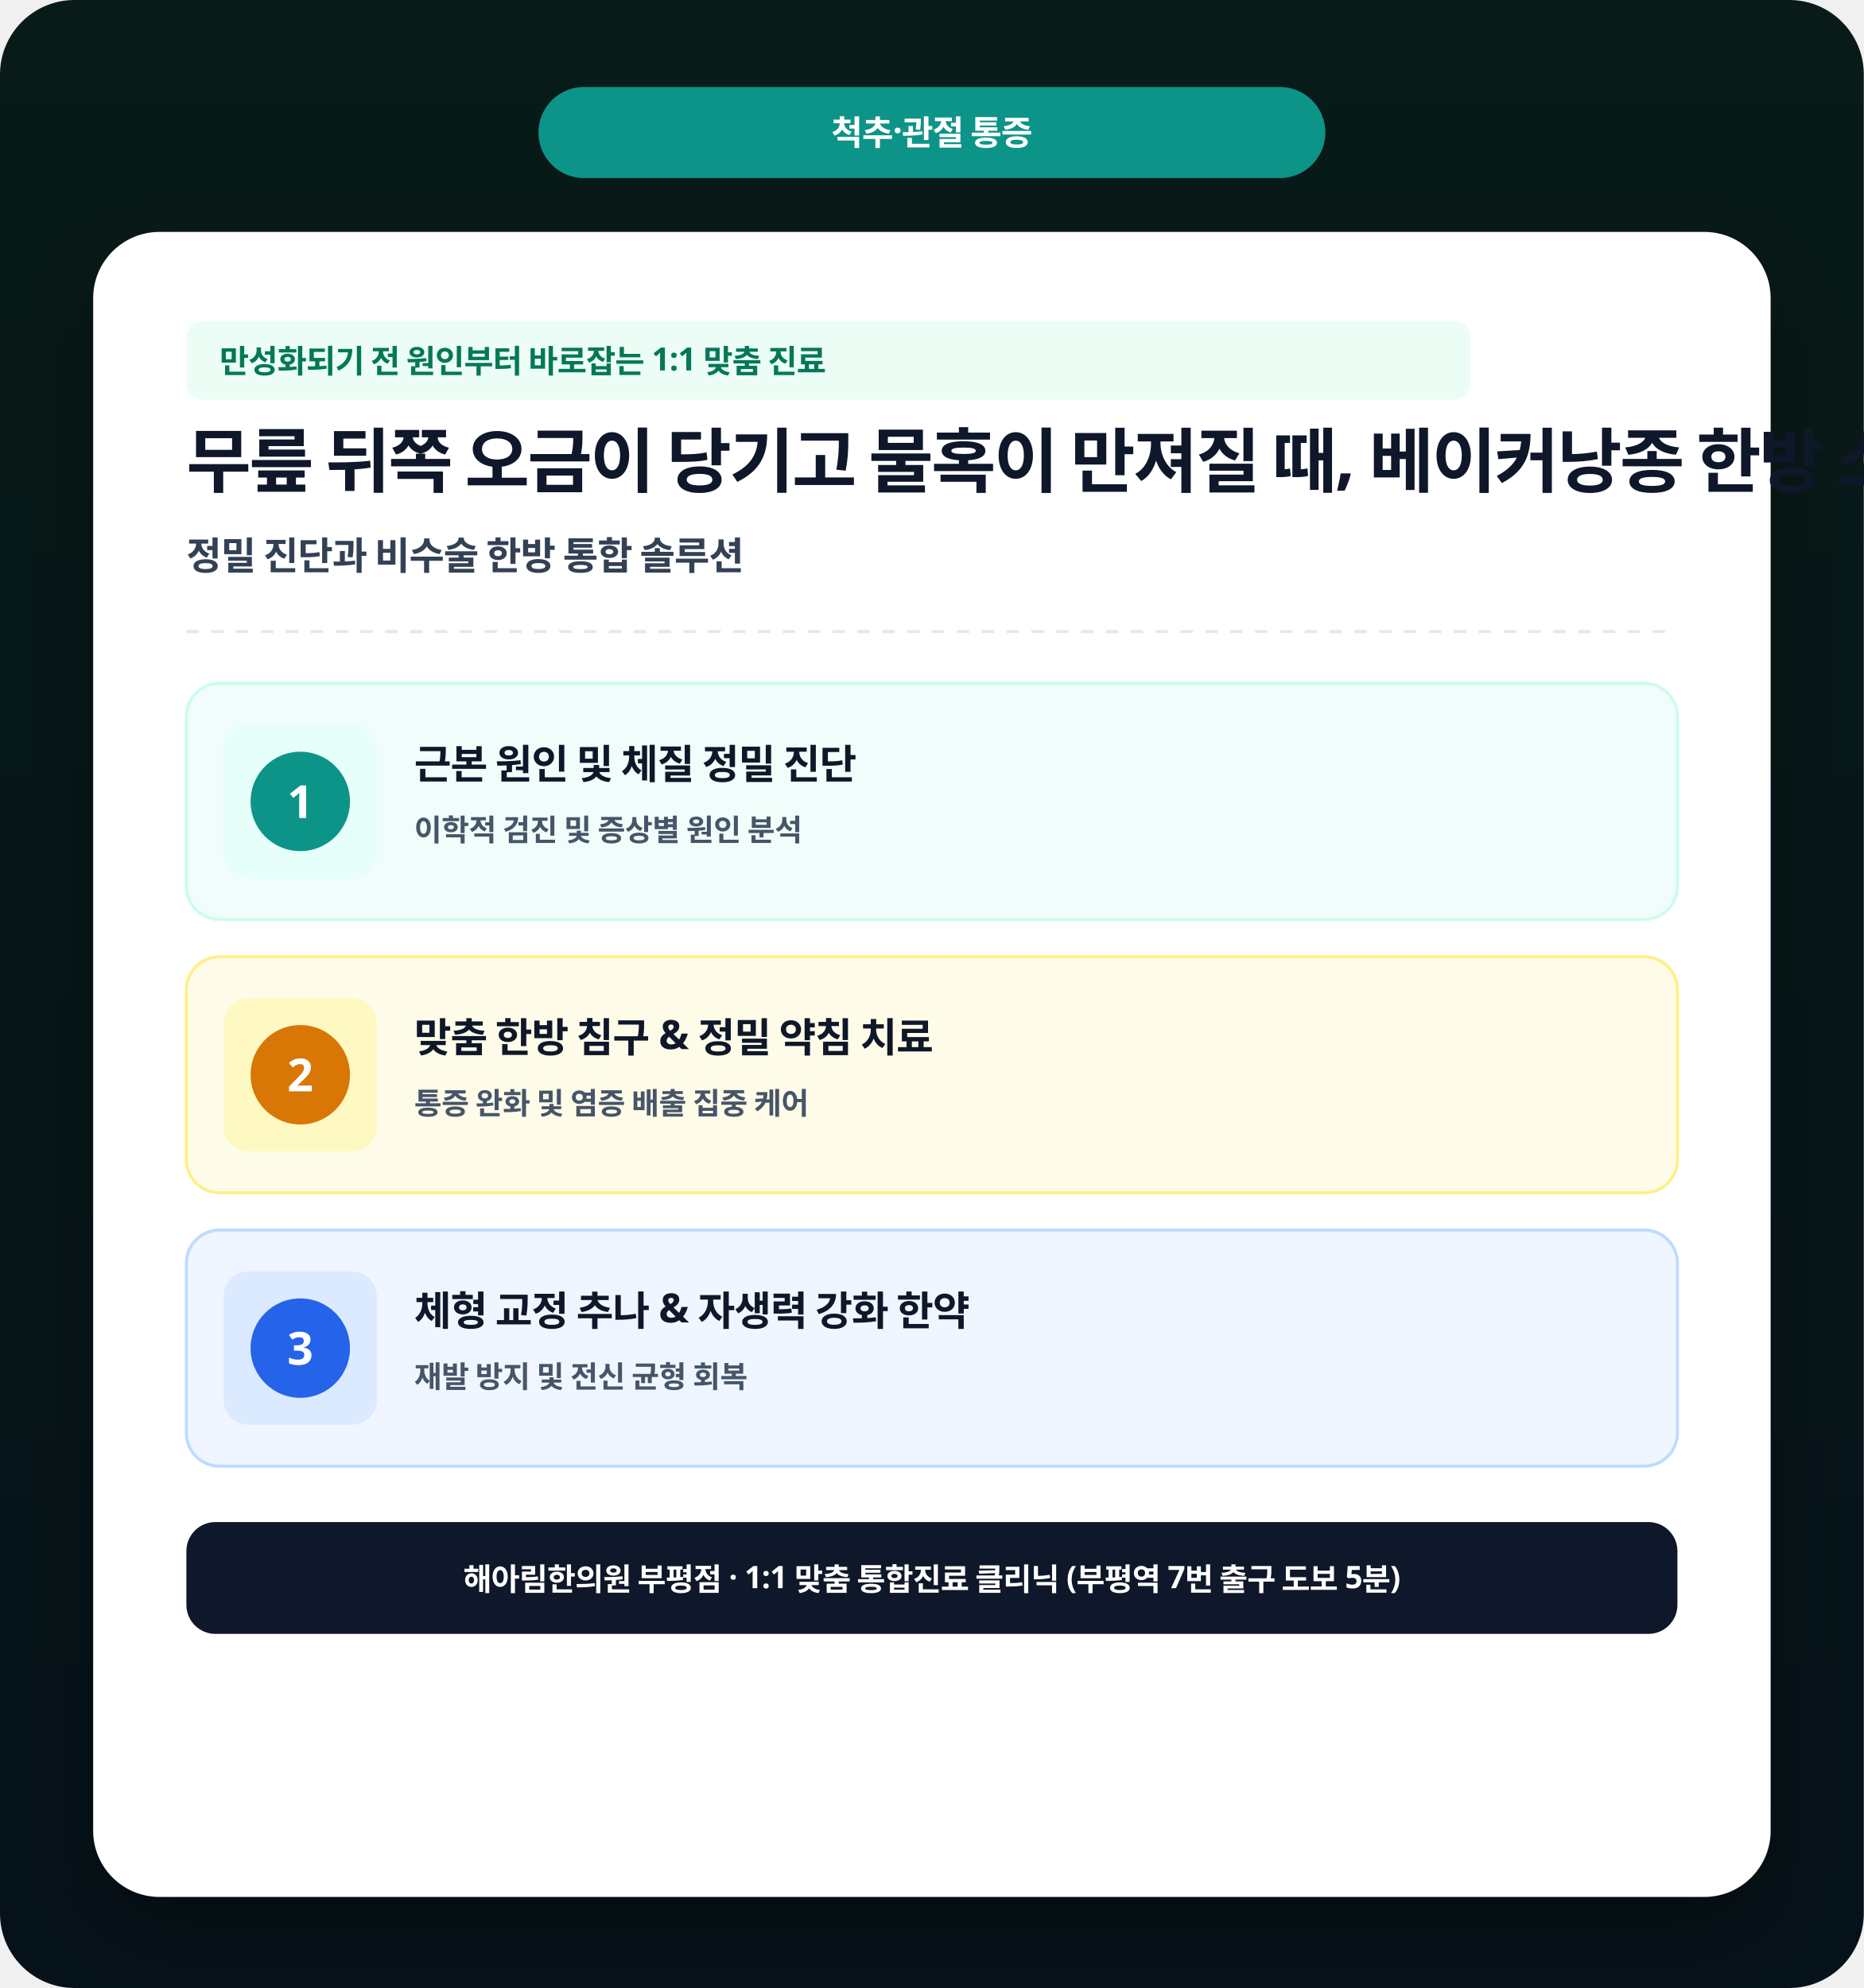
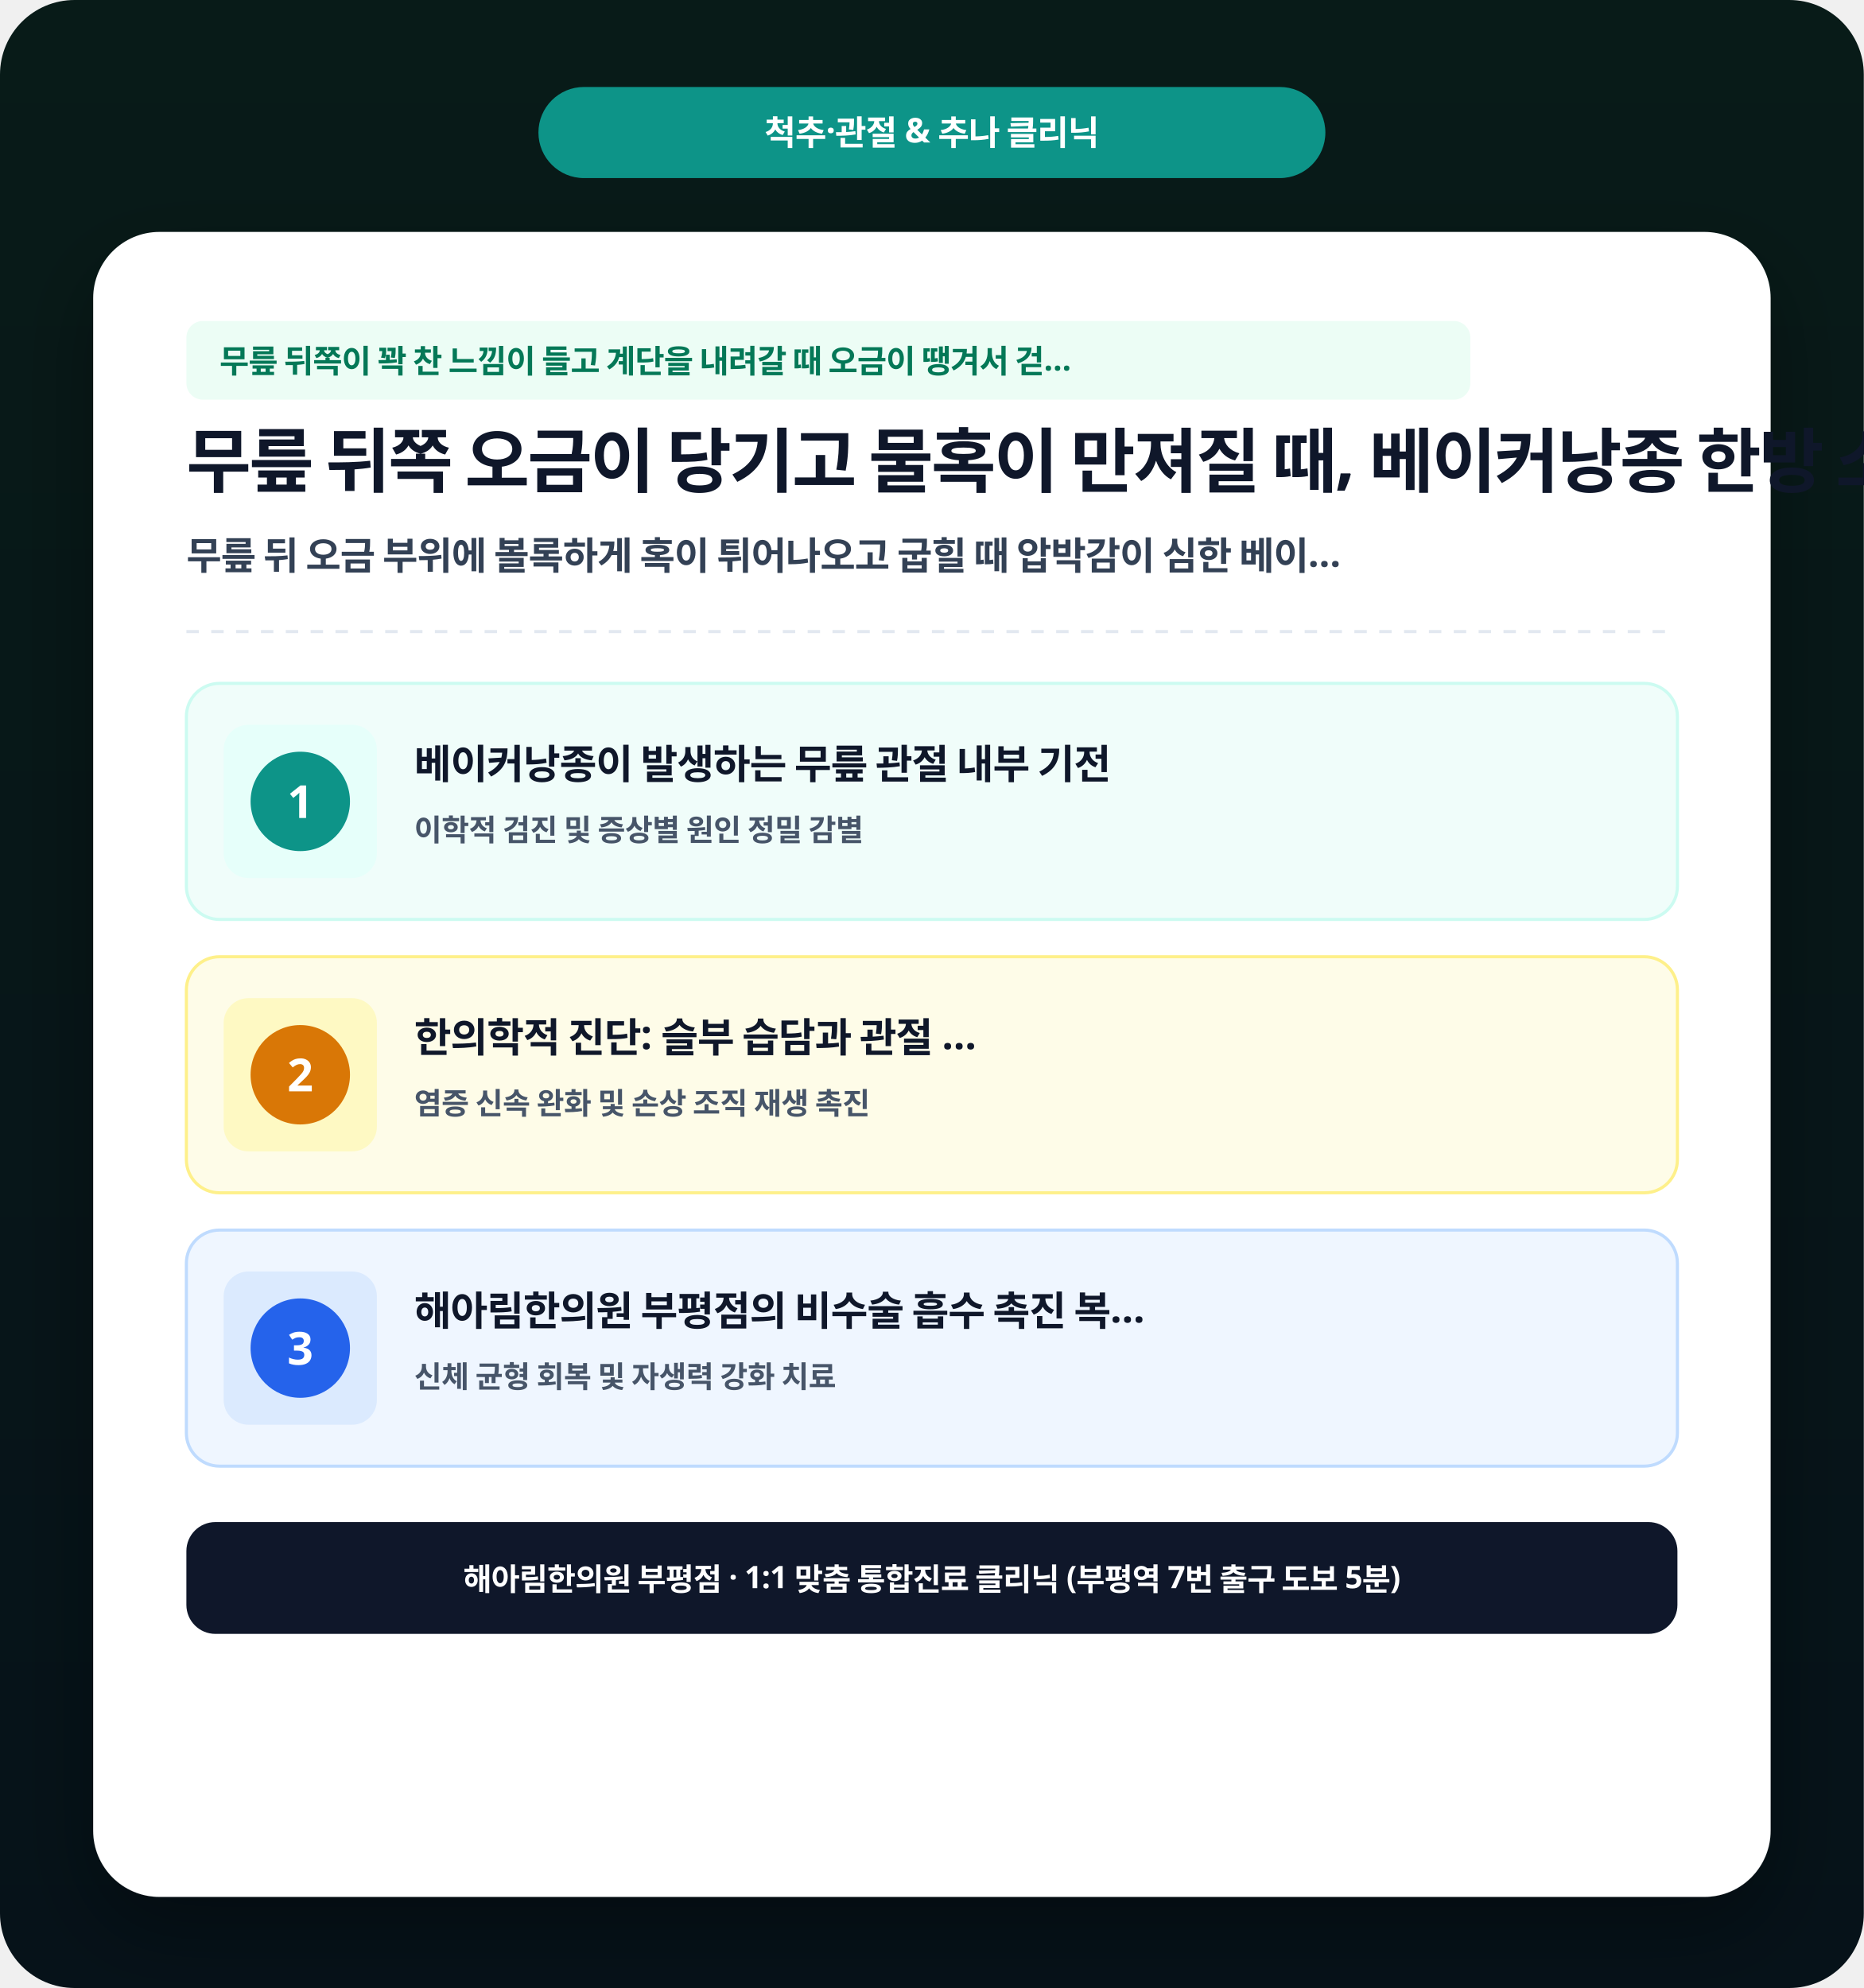
<svg xmlns="http://www.w3.org/2000/svg" width="900" height="960" viewBox="0 0 900 960">
  <defs>
    <linearGradient id="bgGrad" x1="0%" y1="0%" x2="0%" y2="100%">
      <stop offset="0%" stop-color="#081b18" />
      <stop offset="100%" stop-color="#061219" />
    </linearGradient>
    <filter id="cardShadow" x="-10%" y="-10%" width="120%" height="120%">
      <feDropShadow dx="0" dy="16" stdDeviation="20" flood-color="#000000" flood-opacity="0.35" />
    </filter>
  </defs>
  <rect x="0" y="0" width="900" height="960" rx="36" fill="url(#bgGrad)" />
  <g transform="translate(450, 64)">
    <rect x="-190" y="-22" width="380" height="44" rx="22" fill="#0d9488" />
    <text x="0" y="6" font-size="16.5" font-weight="900" fill="#ffffff" text-anchor="middle" font-family="Pretendard, 'Malgun Gothic', sans-serif" letter-spacing="-0.02em">
-       척추·관절 통증
+       척추·관절 &amp; 추나 클리닉
    </text>
  </g>
  <g filter="url(#cardShadow)">
    <rect x="45" y="112" width="810" height="804" rx="32" fill="#ffffff" />
  </g>
  <g transform="translate(90, 155)">
    <rect x="0" y="0" width="620" height="38" rx="8" fill="#ecfdf5" />
    <text x="16" y="25" font-size="15.5" font-weight="900" fill="#047857" font-family="Pretendard, 'Malgun Gothic', sans-serif" letter-spacing="-0.02em">
-       만성화되기 전 원인부터 바로잡는 1:1 맞춤 진료
+       무릎 뒤쪽이 꽉 찬 느낌이 들고 계단을 내려갈 때 오금이 땡겨서 걷…
    </text>
  </g>
  <g transform="translate(90, 235)">
    <text font-size="34" font-weight="900" fill="#0f172a" font-family="Pretendard, 'Malgun Gothic', sans-serif" letter-spacing="-0.03em">
      무릎 뒤쪽 오금이 당기고 물혹이 만져질 때, 베이커낭종 한방 소염 약침과 슬관절 추나
    </text>
  </g>
  <g transform="translate(90, 275)">
    <text font-size="18.5" font-weight="800" fill="#334155" font-family="Pretendard, 'Malgun Gothic', sans-serif" letter-spacing="-0.02em">
-       정밀 진단과 비수술 한방 통합 솔루션
+       무릎 뒤 오금 부위에 볼록하게 혹이 튀어나오고 굽힐 때 압박감이 심한 베이…
    </text>
  </g>
  <line x1="90" y1="305" x2="810" y2="305" stroke="#e2e8f0" stroke-width="1.5" stroke-dasharray="6,6" />
  <g transform="translate(90, 330)">
    <rect x="0" y="0" width="720" height="114" rx="16" fill="#f0fdfa" stroke="#ccfbf1" stroke-width="1.5" />
    <rect x="18" y="20" width="74" height="74" rx="12" fill="#e6fffa" />
    <circle cx="55" cy="57" r="24" fill="#0d9488" />
    <text x="55" y="65" font-size="22" font-weight="900" fill="#ffffff" text-anchor="middle" font-family="Pretendard, 'Malgun Gothic', sans-serif">1</text>
    <text x="110" y="46" font-size="19.5" font-weight="900" fill="#0f172a" font-family="Pretendard, 'Malgun Gothic', sans-serif" letter-spacing="-0.02em">
-       근본 원인 및 체질 정밀 진단
+       베이커낭종이 발생하는 무릎 관절 내부 기전
    </text>
    <text x="110" y="76" font-size="14.5" font-weight="600" fill="#475569" font-family="Pretendard, 'Malgun Gothic', sans-serif" letter-spacing="-0.01em">
-       이학적 검진 및 증상별 원인 분석
+       이학적 검진 및 증상별 원인 정밀 감별
    </text>
  </g>
  <g transform="translate(90, 462)">
    <rect x="0" y="0" width="720" height="114" rx="16" fill="#fefce8" stroke="#fef08a" stroke-width="1.5" />
    <rect x="18" y="20" width="74" height="74" rx="12" fill="#fef9c3" />
    <circle cx="55" cy="57" r="24" fill="#d97706" />
    <text x="55" y="65" font-size="22" font-weight="900" fill="#ffffff" text-anchor="middle" font-family="Pretendard, 'Malgun Gothic', sans-serif">2</text>
    <text x="110" y="46" font-size="19.5" font-weight="900" fill="#0f172a" font-family="Pretendard, 'Malgun Gothic', sans-serif" letter-spacing="-0.02em">
-       맞춤 한방 침구 &amp; 정밀 약침 치료
+       한의학적 진단: 슬부 습담과 관절 …
    </text>
    <text x="110" y="76" font-size="14.5" font-weight="600" fill="#475569" font-family="Pretendard, 'Malgun Gothic', sans-serif" letter-spacing="-0.01em">
-       통증 완화 및 염증 배출 집중 케어
+       염증 신속 완화 및 손상 조직 재생 촉진
    </text>
  </g>
  <g transform="translate(90, 594)">
    <rect x="0" y="0" width="720" height="114" rx="16" fill="#eff6ff" stroke="#bfdbfe" stroke-width="1.5" />
    <rect x="18" y="20" width="74" height="74" rx="12" fill="#dbeafe" />
    <circle cx="55" cy="57" r="24" fill="#2563eb" />
    <text x="55" y="65" font-size="22" font-weight="900" fill="#ffffff" text-anchor="middle" font-family="Pretendard, 'Malgun Gothic', sans-serif">3</text>
    <text x="110" y="46" font-size="19.5" font-weight="900" fill="#0f172a" font-family="Pretendard, 'Malgun Gothic', sans-serif" letter-spacing="-0.02em">
-       체형 교정 추나 &amp; 자생력 강화 한약
+       해아림한의원 부평점의 비수술 흡수 촉진 복…
    </text>
    <text x="110" y="76" font-size="14.5" font-weight="600" fill="#475569" font-family="Pretendard, 'Malgun Gothic', sans-serif" letter-spacing="-0.01em">
-       재발 방지 및 전신 균형 회복
+       신체 균형 회복 및 자생력 강화 치료
    </text>
  </g>
  <g transform="translate(90, 735)">
    <rect x="0" y="0" width="720" height="54" rx="14" fill="#0f172a" />
    <text x="360" y="33" font-size="15" font-weight="800" fill="#ffffff" text-anchor="middle" font-family="Pretendard, 'Malgun Gothic', sans-serif" letter-spacing="-0.02em">
      해아림한의원 부평점 · 1:1 맞춤 통합진료 클리닉 (부평역 7번 출구 도보 5분)
    </text>
  </g>
</svg>
